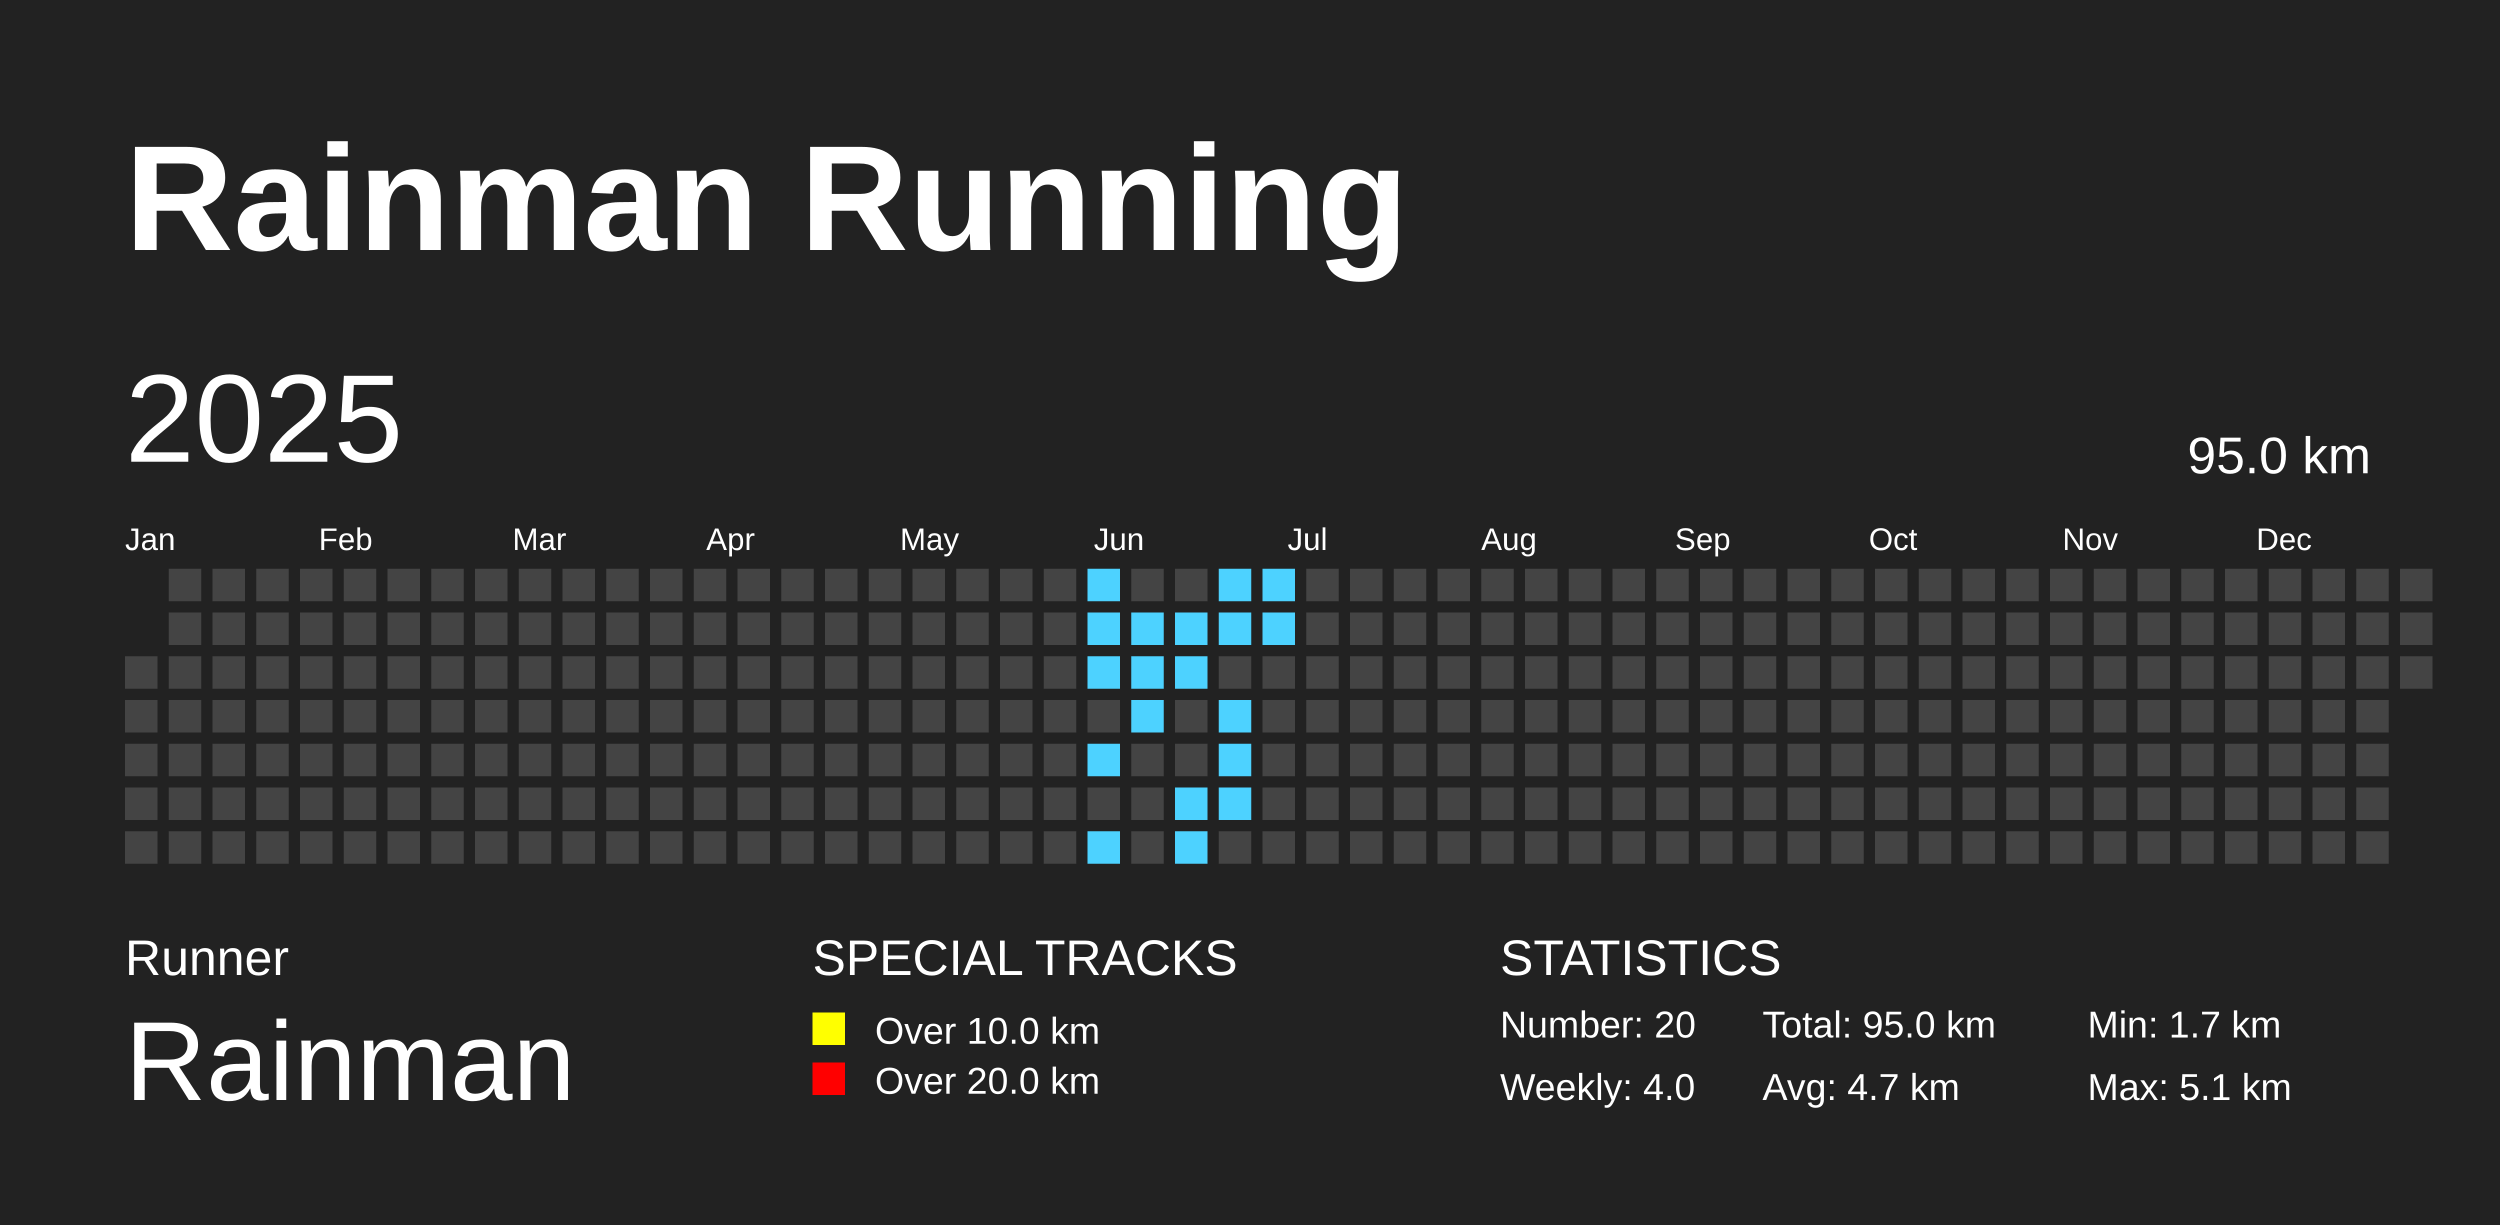
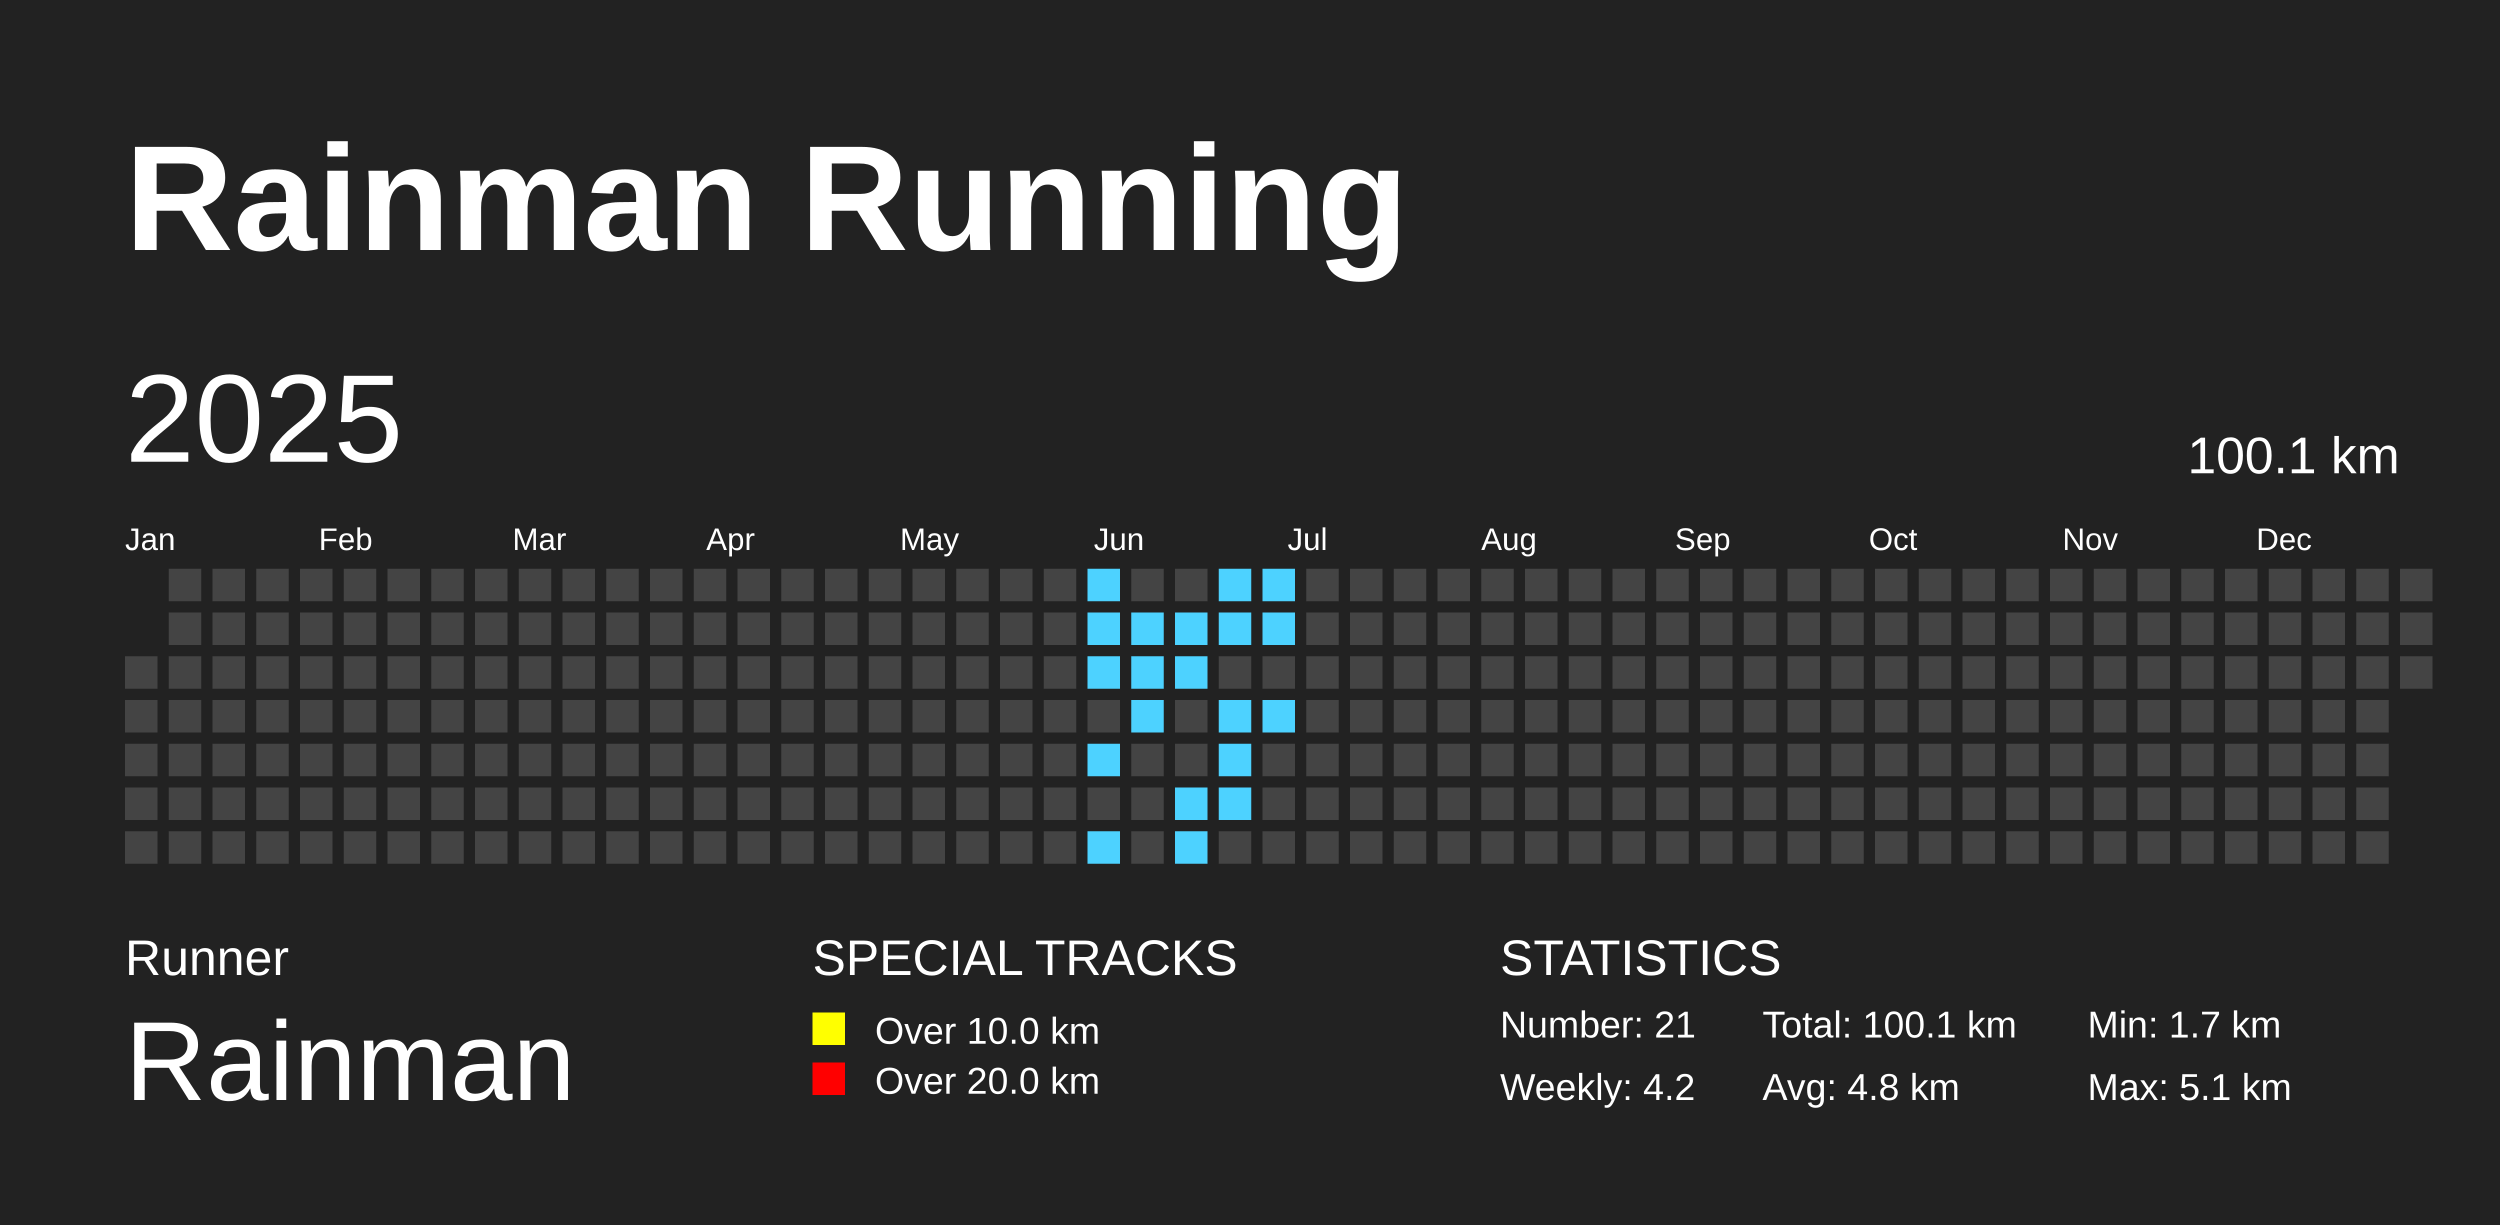
<svg xmlns="http://www.w3.org/2000/svg" baseProfile="full" height="98mm" version="1.1" viewBox="0,0,200,98" width="200mm">
  <defs />
  <rect fill="#222222" height="98" width="200" x="0" y="0" />
  <text fill="#FFFFFF" style="font-size:12px; font-family:Arial; font-weight:bold;" x="10" y="20">Rainman Running</text>
  <text fill="#FFFFFF" style="font-size:4px; font-family:Arial" x="10" y="78">Runner</text>
  <text fill="#FFFFFF" style="font-size:9px; font-family:Arial" x="10" y="88">Rainman</text>
  <text fill="#FFFFFF" style="font-size:4px; font-family:Arial" x="65" y="78">SPECIAL TRACKS</text>
  <rect fill="yellow" height="2.6" width="2.6" x="65" y="81" />
  <text fill="#FFFFFF" style="font-size:3px; font-family:Arial" x="70" y="83.5">Over 10.0 km</text>
  <rect fill="red" height="2.6" width="2.6" x="65" y="85" />
  <text fill="#FFFFFF" style="font-size:3px; font-family:Arial" x="70" y="87.5">Over 20.0 km</text>
  <text fill="#FFFFFF" style="font-size:4px; font-family:Arial" x="120" y="78">STATISTICS</text>
-   <text fill="#FFFFFF" style="font-size:3px; font-family:Arial" x="120" y="83">Number: 20</text>
-   <text fill="#FFFFFF" style="font-size:3px; font-family:Arial" x="120" y="88">Weekly: 4.0</text>
-   <text fill="#FFFFFF" style="font-size:3px; font-family:Arial" x="141" y="83">Total: 95.0 km</text>
-   <text fill="#FFFFFF" style="font-size:3px; font-family:Arial" x="141" y="88">Avg: 4.7 km</text>
+   <text fill="#FFFFFF" style="font-size:3px; font-family:Arial" x="120" y="83">Number: 21</text>
+   <text fill="#FFFFFF" style="font-size:3px; font-family:Arial" x="120" y="88">Weekly: 4.2</text>
+   <text fill="#FFFFFF" style="font-size:3px; font-family:Arial" x="141" y="83">Total: 100.1 km</text>
+   <text fill="#FFFFFF" style="font-size:3px; font-family:Arial" x="141" y="88">Avg: 4.8 km</text>
  <text fill="#FFFFFF" style="font-size:3px; font-family:Arial" x="167" y="83">Min: 1.7 km</text>
  <text fill="#FFFFFF" style="font-size:3px; font-family:Arial" x="167" y="88">Max: 5.1 km</text>
  <text dominant-baseline="hanging" fill="#FFFFFF" style="font-size:10.0px; font-family:Arial;" x="10" y="30">2025</text>
-   <text dominant-baseline="hanging" fill="#FFFFFF" style="font-size:4.125px; font-family:Arial;" x="175" y="35">95.0 km</text>
+   <text dominant-baseline="hanging" fill="#FFFFFF" style="font-size:4.125px; font-family:Arial;" x="175" y="35">100.1 km</text>
  <text fill="#FFFFFF" style="font-size:2.5px; font-family:Arial" x="10.0" y="44">Jan</text>
  <text fill="#FFFFFF" style="font-size:2.5px; font-family:Arial" x="25.5" y="44">Feb</text>
  <text fill="#FFFFFF" style="font-size:2.5px; font-family:Arial" x="41.0" y="44">Mar</text>
  <text fill="#FFFFFF" style="font-size:2.5px; font-family:Arial" x="56.5" y="44">Apr</text>
  <text fill="#FFFFFF" style="font-size:2.5px; font-family:Arial" x="72.0" y="44">May</text>
  <text fill="#FFFFFF" style="font-size:2.5px; font-family:Arial" x="87.5" y="44">Jun</text>
  <text fill="#FFFFFF" style="font-size:2.5px; font-family:Arial" x="103.0" y="44">Jul</text>
  <text fill="#FFFFFF" style="font-size:2.5px; font-family:Arial" x="118.5" y="44">Aug</text>
  <text fill="#FFFFFF" style="font-size:2.5px; font-family:Arial" x="134.0" y="44">Sep</text>
  <text fill="#FFFFFF" style="font-size:2.5px; font-family:Arial" x="149.5" y="44">Oct</text>
  <text fill="#FFFFFF" style="font-size:2.5px; font-family:Arial" x="165.0" y="44">Nov</text>
  <text fill="#FFFFFF" style="font-size:2.5px; font-family:Arial" x="180.5" y="44">Dec</text>
  <rect fill="#444444" height="2.6" width="2.6" x="10.0" y="52.5" />
  <rect fill="#444444" height="2.6" width="2.6" x="10.0" y="56.0" />
  <rect fill="#444444" height="2.6" width="2.6" x="10.0" y="59.5" />
  <rect fill="#444444" height="2.6" width="2.6" x="10.0" y="63.0" />
  <rect fill="#444444" height="2.6" width="2.6" x="10.0" y="66.5" />
  <rect fill="#444444" height="2.6" width="2.6" x="13.5" y="45.5" />
  <rect fill="#444444" height="2.6" width="2.6" x="13.5" y="49.0" />
  <rect fill="#444444" height="2.6" width="2.6" x="13.5" y="52.5" />
  <rect fill="#444444" height="2.6" width="2.6" x="13.5" y="56.0" />
  <rect fill="#444444" height="2.6" width="2.6" x="13.5" y="59.5" />
  <rect fill="#444444" height="2.6" width="2.6" x="13.5" y="63.0" />
  <rect fill="#444444" height="2.6" width="2.6" x="13.5" y="66.5" />
  <rect fill="#444444" height="2.6" width="2.6" x="17.0" y="45.5" />
  <rect fill="#444444" height="2.6" width="2.6" x="17.0" y="49.0" />
  <rect fill="#444444" height="2.6" width="2.6" x="17.0" y="52.5" />
  <rect fill="#444444" height="2.6" width="2.6" x="17.0" y="56.0" />
  <rect fill="#444444" height="2.6" width="2.6" x="17.0" y="59.5" />
  <rect fill="#444444" height="2.6" width="2.6" x="17.0" y="63.0" />
  <rect fill="#444444" height="2.6" width="2.6" x="17.0" y="66.5" />
  <rect fill="#444444" height="2.6" width="2.6" x="20.5" y="45.5" />
  <rect fill="#444444" height="2.6" width="2.6" x="20.5" y="49.0" />
  <rect fill="#444444" height="2.6" width="2.6" x="20.5" y="52.5" />
  <rect fill="#444444" height="2.6" width="2.6" x="20.5" y="56.0" />
  <rect fill="#444444" height="2.6" width="2.6" x="20.5" y="59.5" />
  <rect fill="#444444" height="2.6" width="2.6" x="20.5" y="63.0" />
  <rect fill="#444444" height="2.6" width="2.6" x="20.5" y="66.5" />
  <rect fill="#444444" height="2.6" width="2.6" x="24.0" y="45.5" />
  <rect fill="#444444" height="2.6" width="2.6" x="24.0" y="49.0" />
  <rect fill="#444444" height="2.6" width="2.6" x="24.0" y="52.5" />
  <rect fill="#444444" height="2.6" width="2.6" x="24.0" y="56.0" />
  <rect fill="#444444" height="2.6" width="2.6" x="24.0" y="59.5" />
  <rect fill="#444444" height="2.6" width="2.6" x="24.0" y="63.0" />
  <rect fill="#444444" height="2.6" width="2.6" x="24.0" y="66.5" />
  <rect fill="#444444" height="2.6" width="2.6" x="27.5" y="45.5" />
  <rect fill="#444444" height="2.6" width="2.6" x="27.5" y="49.0" />
  <rect fill="#444444" height="2.6" width="2.6" x="27.5" y="52.5" />
  <rect fill="#444444" height="2.6" width="2.6" x="27.5" y="56.0" />
  <rect fill="#444444" height="2.6" width="2.6" x="27.5" y="59.5" />
  <rect fill="#444444" height="2.6" width="2.6" x="27.5" y="63.0" />
  <rect fill="#444444" height="2.6" width="2.6" x="27.5" y="66.5" />
  <rect fill="#444444" height="2.6" width="2.6" x="31.0" y="45.5" />
  <rect fill="#444444" height="2.6" width="2.6" x="31.0" y="49.0" />
  <rect fill="#444444" height="2.6" width="2.6" x="31.0" y="52.5" />
  <rect fill="#444444" height="2.6" width="2.6" x="31.0" y="56.0" />
  <rect fill="#444444" height="2.6" width="2.6" x="31.0" y="59.5" />
  <rect fill="#444444" height="2.6" width="2.6" x="31.0" y="63.0" />
  <rect fill="#444444" height="2.6" width="2.6" x="31.0" y="66.5" />
  <rect fill="#444444" height="2.6" width="2.6" x="34.5" y="45.5" />
  <rect fill="#444444" height="2.6" width="2.6" x="34.5" y="49.0" />
  <rect fill="#444444" height="2.6" width="2.6" x="34.5" y="52.5" />
  <rect fill="#444444" height="2.6" width="2.6" x="34.5" y="56.0" />
  <rect fill="#444444" height="2.6" width="2.6" x="34.5" y="59.5" />
  <rect fill="#444444" height="2.6" width="2.6" x="34.5" y="63.0" />
  <rect fill="#444444" height="2.6" width="2.6" x="34.5" y="66.5" />
  <rect fill="#444444" height="2.6" width="2.6" x="38.0" y="45.5" />
  <rect fill="#444444" height="2.6" width="2.6" x="38.0" y="49.0" />
  <rect fill="#444444" height="2.6" width="2.6" x="38.0" y="52.5" />
  <rect fill="#444444" height="2.6" width="2.6" x="38.0" y="56.0" />
  <rect fill="#444444" height="2.6" width="2.6" x="38.0" y="59.5" />
  <rect fill="#444444" height="2.6" width="2.6" x="38.0" y="63.0" />
  <rect fill="#444444" height="2.6" width="2.6" x="38.0" y="66.5" />
  <rect fill="#444444" height="2.6" width="2.6" x="41.5" y="45.5" />
  <rect fill="#444444" height="2.6" width="2.6" x="41.5" y="49.0" />
  <rect fill="#444444" height="2.6" width="2.6" x="41.5" y="52.5" />
  <rect fill="#444444" height="2.6" width="2.6" x="41.5" y="56.0" />
  <rect fill="#444444" height="2.6" width="2.6" x="41.5" y="59.5" />
  <rect fill="#444444" height="2.6" width="2.6" x="41.5" y="63.0" />
  <rect fill="#444444" height="2.6" width="2.6" x="41.5" y="66.5" />
  <rect fill="#444444" height="2.6" width="2.6" x="45.0" y="45.5" />
  <rect fill="#444444" height="2.6" width="2.6" x="45.0" y="49.0" />
  <rect fill="#444444" height="2.6" width="2.6" x="45.0" y="52.5" />
  <rect fill="#444444" height="2.6" width="2.6" x="45.0" y="56.0" />
  <rect fill="#444444" height="2.6" width="2.6" x="45.0" y="59.5" />
  <rect fill="#444444" height="2.6" width="2.6" x="45.0" y="63.0" />
  <rect fill="#444444" height="2.6" width="2.6" x="45.0" y="66.5" />
  <rect fill="#444444" height="2.6" width="2.6" x="48.5" y="45.5" />
  <rect fill="#444444" height="2.6" width="2.6" x="48.5" y="49.0" />
  <rect fill="#444444" height="2.6" width="2.6" x="48.5" y="52.5" />
  <rect fill="#444444" height="2.6" width="2.6" x="48.5" y="56.0" />
  <rect fill="#444444" height="2.6" width="2.6" x="48.5" y="59.5" />
  <rect fill="#444444" height="2.6" width="2.6" x="48.5" y="63.0" />
  <rect fill="#444444" height="2.6" width="2.6" x="48.5" y="66.5" />
  <rect fill="#444444" height="2.6" width="2.6" x="52.0" y="45.5" />
  <rect fill="#444444" height="2.6" width="2.6" x="52.0" y="49.0" />
  <rect fill="#444444" height="2.6" width="2.6" x="52.0" y="52.5" />
  <rect fill="#444444" height="2.6" width="2.6" x="52.0" y="56.0" />
  <rect fill="#444444" height="2.6" width="2.6" x="52.0" y="59.5" />
  <rect fill="#444444" height="2.6" width="2.6" x="52.0" y="63.0" />
  <rect fill="#444444" height="2.6" width="2.6" x="52.0" y="66.5" />
  <rect fill="#444444" height="2.6" width="2.6" x="55.5" y="45.5" />
  <rect fill="#444444" height="2.6" width="2.6" x="55.5" y="49.0" />
  <rect fill="#444444" height="2.6" width="2.6" x="55.5" y="52.5" />
  <rect fill="#444444" height="2.6" width="2.6" x="55.5" y="56.0" />
  <rect fill="#444444" height="2.6" width="2.6" x="55.5" y="59.5" />
  <rect fill="#444444" height="2.6" width="2.6" x="55.5" y="63.0" />
  <rect fill="#444444" height="2.6" width="2.6" x="55.5" y="66.5" />
  <rect fill="#444444" height="2.6" width="2.6" x="59.0" y="45.5" />
  <rect fill="#444444" height="2.6" width="2.6" x="59.0" y="49.0" />
  <rect fill="#444444" height="2.6" width="2.6" x="59.0" y="52.5" />
  <rect fill="#444444" height="2.6" width="2.6" x="59.0" y="56.0" />
  <rect fill="#444444" height="2.6" width="2.6" x="59.0" y="59.5" />
  <rect fill="#444444" height="2.6" width="2.6" x="59.0" y="63.0" />
  <rect fill="#444444" height="2.6" width="2.6" x="59.0" y="66.5" />
  <rect fill="#444444" height="2.6" width="2.6" x="62.5" y="45.5" />
  <rect fill="#444444" height="2.6" width="2.6" x="62.5" y="49.0" />
  <rect fill="#444444" height="2.6" width="2.6" x="62.5" y="52.5" />
  <rect fill="#444444" height="2.6" width="2.6" x="62.5" y="56.0" />
  <rect fill="#444444" height="2.6" width="2.6" x="62.5" y="59.5" />
  <rect fill="#444444" height="2.6" width="2.6" x="62.5" y="63.0" />
  <rect fill="#444444" height="2.6" width="2.6" x="62.5" y="66.5" />
  <rect fill="#444444" height="2.6" width="2.6" x="66.0" y="45.5" />
  <rect fill="#444444" height="2.6" width="2.6" x="66.0" y="49.0" />
  <rect fill="#444444" height="2.6" width="2.6" x="66.0" y="52.5" />
  <rect fill="#444444" height="2.6" width="2.6" x="66.0" y="56.0" />
  <rect fill="#444444" height="2.6" width="2.6" x="66.0" y="59.5" />
  <rect fill="#444444" height="2.6" width="2.6" x="66.0" y="63.0" />
  <rect fill="#444444" height="2.6" width="2.6" x="66.0" y="66.5" />
  <rect fill="#444444" height="2.6" width="2.6" x="69.5" y="45.5" />
  <rect fill="#444444" height="2.6" width="2.6" x="69.5" y="49.0" />
  <rect fill="#444444" height="2.6" width="2.6" x="69.5" y="52.5" />
  <rect fill="#444444" height="2.6" width="2.6" x="69.5" y="56.0" />
  <rect fill="#444444" height="2.6" width="2.6" x="69.5" y="59.5" />
  <rect fill="#444444" height="2.6" width="2.6" x="69.5" y="63.0" />
  <rect fill="#444444" height="2.6" width="2.6" x="69.5" y="66.5" />
  <rect fill="#444444" height="2.6" width="2.6" x="73.0" y="45.5" />
  <rect fill="#444444" height="2.6" width="2.6" x="73.0" y="49.0" />
  <rect fill="#444444" height="2.6" width="2.6" x="73.0" y="52.5" />
  <rect fill="#444444" height="2.6" width="2.6" x="73.0" y="56.0" />
  <rect fill="#444444" height="2.6" width="2.6" x="73.0" y="59.5" />
  <rect fill="#444444" height="2.6" width="2.6" x="73.0" y="63.0" />
  <rect fill="#444444" height="2.6" width="2.6" x="73.0" y="66.5" />
  <rect fill="#444444" height="2.6" width="2.6" x="76.5" y="45.5" />
  <rect fill="#444444" height="2.6" width="2.6" x="76.5" y="49.0" />
  <rect fill="#444444" height="2.6" width="2.6" x="76.5" y="52.5" />
  <rect fill="#444444" height="2.6" width="2.6" x="76.5" y="56.0" />
  <rect fill="#444444" height="2.6" width="2.6" x="76.5" y="59.5" />
  <rect fill="#444444" height="2.6" width="2.6" x="76.5" y="63.0" />
  <rect fill="#444444" height="2.6" width="2.6" x="76.5" y="66.5" />
  <rect fill="#444444" height="2.6" width="2.6" x="80.0" y="45.5" />
  <rect fill="#444444" height="2.6" width="2.6" x="80.0" y="49.0" />
  <rect fill="#444444" height="2.6" width="2.6" x="80.0" y="52.5" />
  <rect fill="#444444" height="2.6" width="2.6" x="80.0" y="56.0" />
  <rect fill="#444444" height="2.6" width="2.6" x="80.0" y="59.5" />
  <rect fill="#444444" height="2.6" width="2.6" x="80.0" y="63.0" />
  <rect fill="#444444" height="2.6" width="2.6" x="80.0" y="66.5" />
  <rect fill="#444444" height="2.6" width="2.6" x="83.5" y="45.5" />
  <rect fill="#444444" height="2.6" width="2.6" x="83.5" y="49.0" />
  <rect fill="#444444" height="2.6" width="2.6" x="83.5" y="52.5" />
  <rect fill="#444444" height="2.6" width="2.6" x="83.5" y="56.0" />
  <rect fill="#444444" height="2.6" width="2.6" x="83.5" y="59.5" />
  <rect fill="#444444" height="2.6" width="2.6" x="83.5" y="63.0" />
  <rect fill="#444444" height="2.6" width="2.6" x="83.5" y="66.5" />
  <rect fill="#4DD2FF" height="2.6" width="2.6" x="87.0" y="45.5" />
  <rect fill="#4DD2FF" height="2.6" width="2.6" x="87.0" y="49.0" />
  <rect fill="#4DD2FF" height="2.6" width="2.6" x="87.0" y="52.5" />
  <rect fill="#444444" height="2.6" width="2.6" x="87.0" y="56.0" />
  <rect fill="#4DD2FF" height="2.6" width="2.6" x="87.0" y="59.5" />
  <rect fill="#444444" height="2.6" width="2.6" x="87.0" y="63.0" />
  <rect fill="#4DD2FF" height="2.6" width="2.6" x="87.0" y="66.5" />
  <rect fill="#444444" height="2.6" width="2.6" x="90.5" y="45.5" />
  <rect fill="#4DD2FF" height="2.6" width="2.6" x="90.5" y="49.0" />
  <rect fill="#4DD2FF" height="2.6" width="2.6" x="90.5" y="52.5" />
  <rect fill="#4DD2FF" height="2.6" width="2.6" x="90.5" y="56.0" />
  <rect fill="#444444" height="2.6" width="2.6" x="90.5" y="59.5" />
  <rect fill="#444444" height="2.6" width="2.6" x="90.5" y="63.0" />
  <rect fill="#444444" height="2.6" width="2.6" x="90.5" y="66.5" />
  <rect fill="#444444" height="2.6" width="2.6" x="94.0" y="45.5" />
  <rect fill="#4DD2FF" height="2.6" width="2.6" x="94.0" y="49.0" />
  <rect fill="#4DD2FF" height="2.6" width="2.6" x="94.0" y="52.5" />
  <rect fill="#444444" height="2.6" width="2.6" x="94.0" y="56.0" />
  <rect fill="#444444" height="2.6" width="2.6" x="94.0" y="59.5" />
  <rect fill="#4DD2FF" height="2.6" width="2.6" x="94.0" y="63.0" />
  <rect fill="#4DD2FF" height="2.6" width="2.6" x="94.0" y="66.5" />
  <rect fill="#4DD2FF" height="2.6" width="2.6" x="97.5" y="45.5" />
  <rect fill="#4DD2FF" height="2.6" width="2.6" x="97.5" y="49.0" />
  <rect fill="#444444" height="2.6" width="2.6" x="97.5" y="52.5" />
  <rect fill="#4DD2FF" height="2.6" width="2.6" x="97.5" y="56.0" />
  <rect fill="#4DD2FF" height="2.6" width="2.6" x="97.5" y="59.5" />
  <rect fill="#4DD2FF" height="2.6" width="2.6" x="97.5" y="63.0" />
  <rect fill="#444444" height="2.6" width="2.6" x="97.5" y="66.5" />
  <rect fill="#4DD2FF" height="2.6" width="2.6" x="101.0" y="45.5" />
  <rect fill="#4DD2FF" height="2.6" width="2.6" x="101.0" y="49.0" />
  <rect fill="#444444" height="2.6" width="2.6" x="101.0" y="52.5" />
-   <rect fill="#444444" height="2.6" width="2.6" x="101.0" y="56.0" />
+   <rect fill="#4DD2FF" height="2.6" width="2.6" x="101.0" y="56.0" />
  <rect fill="#444444" height="2.6" width="2.6" x="101.0" y="59.5" />
  <rect fill="#444444" height="2.6" width="2.6" x="101.0" y="63.0" />
  <rect fill="#444444" height="2.6" width="2.6" x="101.0" y="66.5" />
  <rect fill="#444444" height="2.6" width="2.6" x="104.5" y="45.5" />
  <rect fill="#444444" height="2.6" width="2.6" x="104.5" y="49.0" />
  <rect fill="#444444" height="2.6" width="2.6" x="104.5" y="52.5" />
  <rect fill="#444444" height="2.6" width="2.6" x="104.5" y="56.0" />
  <rect fill="#444444" height="2.6" width="2.6" x="104.5" y="59.5" />
  <rect fill="#444444" height="2.6" width="2.6" x="104.5" y="63.0" />
  <rect fill="#444444" height="2.6" width="2.6" x="104.5" y="66.5" />
  <rect fill="#444444" height="2.6" width="2.6" x="108.0" y="45.5" />
  <rect fill="#444444" height="2.6" width="2.6" x="108.0" y="49.0" />
  <rect fill="#444444" height="2.6" width="2.6" x="108.0" y="52.5" />
  <rect fill="#444444" height="2.6" width="2.6" x="108.0" y="56.0" />
  <rect fill="#444444" height="2.6" width="2.6" x="108.0" y="59.5" />
  <rect fill="#444444" height="2.6" width="2.6" x="108.0" y="63.0" />
  <rect fill="#444444" height="2.6" width="2.6" x="108.0" y="66.5" />
  <rect fill="#444444" height="2.6" width="2.6" x="111.5" y="45.5" />
  <rect fill="#444444" height="2.6" width="2.6" x="111.5" y="49.0" />
  <rect fill="#444444" height="2.6" width="2.6" x="111.5" y="52.5" />
  <rect fill="#444444" height="2.6" width="2.6" x="111.5" y="56.0" />
  <rect fill="#444444" height="2.6" width="2.6" x="111.5" y="59.5" />
  <rect fill="#444444" height="2.6" width="2.6" x="111.5" y="63.0" />
  <rect fill="#444444" height="2.6" width="2.6" x="111.5" y="66.5" />
  <rect fill="#444444" height="2.6" width="2.6" x="115.0" y="45.5" />
  <rect fill="#444444" height="2.6" width="2.6" x="115.0" y="49.0" />
  <rect fill="#444444" height="2.6" width="2.6" x="115.0" y="52.5" />
  <rect fill="#444444" height="2.6" width="2.6" x="115.0" y="56.0" />
  <rect fill="#444444" height="2.6" width="2.6" x="115.0" y="59.5" />
  <rect fill="#444444" height="2.6" width="2.6" x="115.0" y="63.0" />
  <rect fill="#444444" height="2.6" width="2.6" x="115.0" y="66.5" />
  <rect fill="#444444" height="2.6" width="2.6" x="118.5" y="45.5" />
  <rect fill="#444444" height="2.6" width="2.6" x="118.5" y="49.0" />
  <rect fill="#444444" height="2.6" width="2.6" x="118.5" y="52.5" />
  <rect fill="#444444" height="2.6" width="2.6" x="118.5" y="56.0" />
  <rect fill="#444444" height="2.6" width="2.6" x="118.5" y="59.5" />
  <rect fill="#444444" height="2.6" width="2.6" x="118.5" y="63.0" />
  <rect fill="#444444" height="2.6" width="2.6" x="118.5" y="66.5" />
  <rect fill="#444444" height="2.6" width="2.6" x="122.0" y="45.5" />
  <rect fill="#444444" height="2.6" width="2.6" x="122.0" y="49.0" />
  <rect fill="#444444" height="2.6" width="2.6" x="122.0" y="52.5" />
  <rect fill="#444444" height="2.6" width="2.6" x="122.0" y="56.0" />
  <rect fill="#444444" height="2.6" width="2.6" x="122.0" y="59.5" />
  <rect fill="#444444" height="2.6" width="2.6" x="122.0" y="63.0" />
  <rect fill="#444444" height="2.6" width="2.6" x="122.0" y="66.5" />
  <rect fill="#444444" height="2.6" width="2.6" x="125.5" y="45.5" />
  <rect fill="#444444" height="2.6" width="2.6" x="125.5" y="49.0" />
  <rect fill="#444444" height="2.6" width="2.6" x="125.5" y="52.5" />
  <rect fill="#444444" height="2.6" width="2.6" x="125.5" y="56.0" />
  <rect fill="#444444" height="2.6" width="2.6" x="125.5" y="59.5" />
  <rect fill="#444444" height="2.6" width="2.6" x="125.5" y="63.0" />
  <rect fill="#444444" height="2.6" width="2.6" x="125.5" y="66.5" />
  <rect fill="#444444" height="2.6" width="2.6" x="129.0" y="45.5" />
  <rect fill="#444444" height="2.6" width="2.6" x="129.0" y="49.0" />
  <rect fill="#444444" height="2.6" width="2.6" x="129.0" y="52.5" />
  <rect fill="#444444" height="2.6" width="2.6" x="129.0" y="56.0" />
  <rect fill="#444444" height="2.6" width="2.6" x="129.0" y="59.5" />
  <rect fill="#444444" height="2.6" width="2.6" x="129.0" y="63.0" />
  <rect fill="#444444" height="2.6" width="2.6" x="129.0" y="66.5" />
  <rect fill="#444444" height="2.6" width="2.6" x="132.5" y="45.5" />
  <rect fill="#444444" height="2.6" width="2.6" x="132.5" y="49.0" />
  <rect fill="#444444" height="2.6" width="2.6" x="132.5" y="52.5" />
  <rect fill="#444444" height="2.6" width="2.6" x="132.5" y="56.0" />
  <rect fill="#444444" height="2.6" width="2.6" x="132.5" y="59.5" />
  <rect fill="#444444" height="2.6" width="2.6" x="132.5" y="63.0" />
  <rect fill="#444444" height="2.6" width="2.6" x="132.5" y="66.5" />
  <rect fill="#444444" height="2.6" width="2.6" x="136.0" y="45.5" />
  <rect fill="#444444" height="2.6" width="2.6" x="136.0" y="49.0" />
  <rect fill="#444444" height="2.6" width="2.6" x="136.0" y="52.5" />
  <rect fill="#444444" height="2.6" width="2.6" x="136.0" y="56.0" />
  <rect fill="#444444" height="2.6" width="2.6" x="136.0" y="59.5" />
  <rect fill="#444444" height="2.6" width="2.6" x="136.0" y="63.0" />
  <rect fill="#444444" height="2.6" width="2.6" x="136.0" y="66.5" />
  <rect fill="#444444" height="2.6" width="2.6" x="139.5" y="45.5" />
  <rect fill="#444444" height="2.6" width="2.6" x="139.5" y="49.0" />
  <rect fill="#444444" height="2.6" width="2.6" x="139.5" y="52.5" />
  <rect fill="#444444" height="2.6" width="2.6" x="139.5" y="56.0" />
  <rect fill="#444444" height="2.6" width="2.6" x="139.5" y="59.5" />
  <rect fill="#444444" height="2.6" width="2.6" x="139.5" y="63.0" />
  <rect fill="#444444" height="2.6" width="2.6" x="139.5" y="66.5" />
  <rect fill="#444444" height="2.6" width="2.6" x="143.0" y="45.5" />
  <rect fill="#444444" height="2.6" width="2.6" x="143.0" y="49.0" />
  <rect fill="#444444" height="2.6" width="2.6" x="143.0" y="52.5" />
  <rect fill="#444444" height="2.6" width="2.6" x="143.0" y="56.0" />
  <rect fill="#444444" height="2.6" width="2.6" x="143.0" y="59.5" />
  <rect fill="#444444" height="2.6" width="2.6" x="143.0" y="63.0" />
  <rect fill="#444444" height="2.6" width="2.6" x="143.0" y="66.5" />
  <rect fill="#444444" height="2.6" width="2.6" x="146.5" y="45.5" />
  <rect fill="#444444" height="2.6" width="2.6" x="146.5" y="49.0" />
  <rect fill="#444444" height="2.6" width="2.6" x="146.5" y="52.5" />
  <rect fill="#444444" height="2.6" width="2.6" x="146.5" y="56.0" />
  <rect fill="#444444" height="2.6" width="2.6" x="146.5" y="59.5" />
  <rect fill="#444444" height="2.6" width="2.6" x="146.5" y="63.0" />
  <rect fill="#444444" height="2.6" width="2.6" x="146.5" y="66.5" />
  <rect fill="#444444" height="2.6" width="2.6" x="150.0" y="45.5" />
  <rect fill="#444444" height="2.6" width="2.6" x="150.0" y="49.0" />
  <rect fill="#444444" height="2.6" width="2.6" x="150.0" y="52.5" />
  <rect fill="#444444" height="2.6" width="2.6" x="150.0" y="56.0" />
  <rect fill="#444444" height="2.6" width="2.6" x="150.0" y="59.5" />
  <rect fill="#444444" height="2.6" width="2.6" x="150.0" y="63.0" />
  <rect fill="#444444" height="2.6" width="2.6" x="150.0" y="66.5" />
  <rect fill="#444444" height="2.6" width="2.6" x="153.5" y="45.5" />
  <rect fill="#444444" height="2.6" width="2.6" x="153.5" y="49.0" />
  <rect fill="#444444" height="2.6" width="2.6" x="153.5" y="52.5" />
  <rect fill="#444444" height="2.6" width="2.6" x="153.5" y="56.0" />
  <rect fill="#444444" height="2.6" width="2.6" x="153.5" y="59.5" />
  <rect fill="#444444" height="2.6" width="2.6" x="153.5" y="63.0" />
  <rect fill="#444444" height="2.6" width="2.6" x="153.5" y="66.5" />
  <rect fill="#444444" height="2.6" width="2.6" x="157.0" y="45.5" />
  <rect fill="#444444" height="2.6" width="2.6" x="157.0" y="49.0" />
  <rect fill="#444444" height="2.6" width="2.6" x="157.0" y="52.5" />
  <rect fill="#444444" height="2.6" width="2.6" x="157.0" y="56.0" />
  <rect fill="#444444" height="2.6" width="2.6" x="157.0" y="59.5" />
  <rect fill="#444444" height="2.6" width="2.6" x="157.0" y="63.0" />
  <rect fill="#444444" height="2.6" width="2.6" x="157.0" y="66.5" />
  <rect fill="#444444" height="2.6" width="2.6" x="160.5" y="45.5" />
  <rect fill="#444444" height="2.6" width="2.6" x="160.5" y="49.0" />
  <rect fill="#444444" height="2.6" width="2.6" x="160.5" y="52.5" />
  <rect fill="#444444" height="2.6" width="2.6" x="160.5" y="56.0" />
  <rect fill="#444444" height="2.6" width="2.6" x="160.5" y="59.5" />
  <rect fill="#444444" height="2.6" width="2.6" x="160.5" y="63.0" />
  <rect fill="#444444" height="2.6" width="2.6" x="160.5" y="66.5" />
  <rect fill="#444444" height="2.6" width="2.6" x="164.0" y="45.5" />
  <rect fill="#444444" height="2.6" width="2.6" x="164.0" y="49.0" />
  <rect fill="#444444" height="2.6" width="2.6" x="164.0" y="52.5" />
  <rect fill="#444444" height="2.6" width="2.6" x="164.0" y="56.0" />
  <rect fill="#444444" height="2.6" width="2.6" x="164.0" y="59.5" />
  <rect fill="#444444" height="2.6" width="2.6" x="164.0" y="63.0" />
  <rect fill="#444444" height="2.6" width="2.6" x="164.0" y="66.5" />
  <rect fill="#444444" height="2.6" width="2.6" x="167.5" y="45.5" />
  <rect fill="#444444" height="2.6" width="2.6" x="167.5" y="49.0" />
  <rect fill="#444444" height="2.6" width="2.6" x="167.5" y="52.5" />
  <rect fill="#444444" height="2.6" width="2.6" x="167.5" y="56.0" />
  <rect fill="#444444" height="2.6" width="2.6" x="167.5" y="59.5" />
  <rect fill="#444444" height="2.6" width="2.6" x="167.5" y="63.0" />
  <rect fill="#444444" height="2.6" width="2.6" x="167.5" y="66.5" />
  <rect fill="#444444" height="2.6" width="2.6" x="171.0" y="45.5" />
  <rect fill="#444444" height="2.6" width="2.6" x="171.0" y="49.0" />
  <rect fill="#444444" height="2.6" width="2.6" x="171.0" y="52.5" />
  <rect fill="#444444" height="2.6" width="2.6" x="171.0" y="56.0" />
  <rect fill="#444444" height="2.6" width="2.6" x="171.0" y="59.5" />
  <rect fill="#444444" height="2.6" width="2.6" x="171.0" y="63.0" />
  <rect fill="#444444" height="2.6" width="2.6" x="171.0" y="66.5" />
  <rect fill="#444444" height="2.6" width="2.6" x="174.5" y="45.5" />
  <rect fill="#444444" height="2.6" width="2.6" x="174.5" y="49.0" />
  <rect fill="#444444" height="2.6" width="2.6" x="174.5" y="52.5" />
  <rect fill="#444444" height="2.6" width="2.6" x="174.5" y="56.0" />
  <rect fill="#444444" height="2.6" width="2.6" x="174.5" y="59.5" />
  <rect fill="#444444" height="2.6" width="2.6" x="174.5" y="63.0" />
  <rect fill="#444444" height="2.6" width="2.6" x="174.5" y="66.5" />
  <rect fill="#444444" height="2.6" width="2.6" x="178.0" y="45.5" />
  <rect fill="#444444" height="2.6" width="2.6" x="178.0" y="49.0" />
  <rect fill="#444444" height="2.6" width="2.6" x="178.0" y="52.5" />
  <rect fill="#444444" height="2.6" width="2.6" x="178.0" y="56.0" />
  <rect fill="#444444" height="2.6" width="2.6" x="178.0" y="59.5" />
  <rect fill="#444444" height="2.6" width="2.6" x="178.0" y="63.0" />
  <rect fill="#444444" height="2.6" width="2.6" x="178.0" y="66.5" />
  <rect fill="#444444" height="2.6" width="2.6" x="181.5" y="45.5" />
  <rect fill="#444444" height="2.6" width="2.6" x="181.5" y="49.0" />
  <rect fill="#444444" height="2.6" width="2.6" x="181.5" y="52.5" />
  <rect fill="#444444" height="2.6" width="2.6" x="181.5" y="56.0" />
  <rect fill="#444444" height="2.6" width="2.6" x="181.5" y="59.5" />
  <rect fill="#444444" height="2.6" width="2.6" x="181.5" y="63.0" />
  <rect fill="#444444" height="2.6" width="2.6" x="181.5" y="66.5" />
  <rect fill="#444444" height="2.6" width="2.6" x="185.0" y="45.5" />
  <rect fill="#444444" height="2.6" width="2.6" x="185.0" y="49.0" />
  <rect fill="#444444" height="2.6" width="2.6" x="185.0" y="52.5" />
  <rect fill="#444444" height="2.6" width="2.6" x="185.0" y="56.0" />
  <rect fill="#444444" height="2.6" width="2.6" x="185.0" y="59.5" />
  <rect fill="#444444" height="2.6" width="2.6" x="185.0" y="63.0" />
  <rect fill="#444444" height="2.6" width="2.6" x="185.0" y="66.5" />
  <rect fill="#444444" height="2.6" width="2.6" x="188.5" y="45.5" />
  <rect fill="#444444" height="2.6" width="2.6" x="188.5" y="49.0" />
  <rect fill="#444444" height="2.6" width="2.6" x="188.5" y="52.5" />
  <rect fill="#444444" height="2.6" width="2.6" x="188.5" y="56.0" />
  <rect fill="#444444" height="2.6" width="2.6" x="188.5" y="59.5" />
  <rect fill="#444444" height="2.6" width="2.6" x="188.5" y="63.0" />
  <rect fill="#444444" height="2.6" width="2.6" x="188.5" y="66.5" />
  <rect fill="#444444" height="2.6" width="2.6" x="192.0" y="45.5" />
  <rect fill="#444444" height="2.6" width="2.6" x="192.0" y="49.0" />
  <rect fill="#444444" height="2.6" width="2.6" x="192.0" y="52.5" />
</svg>
